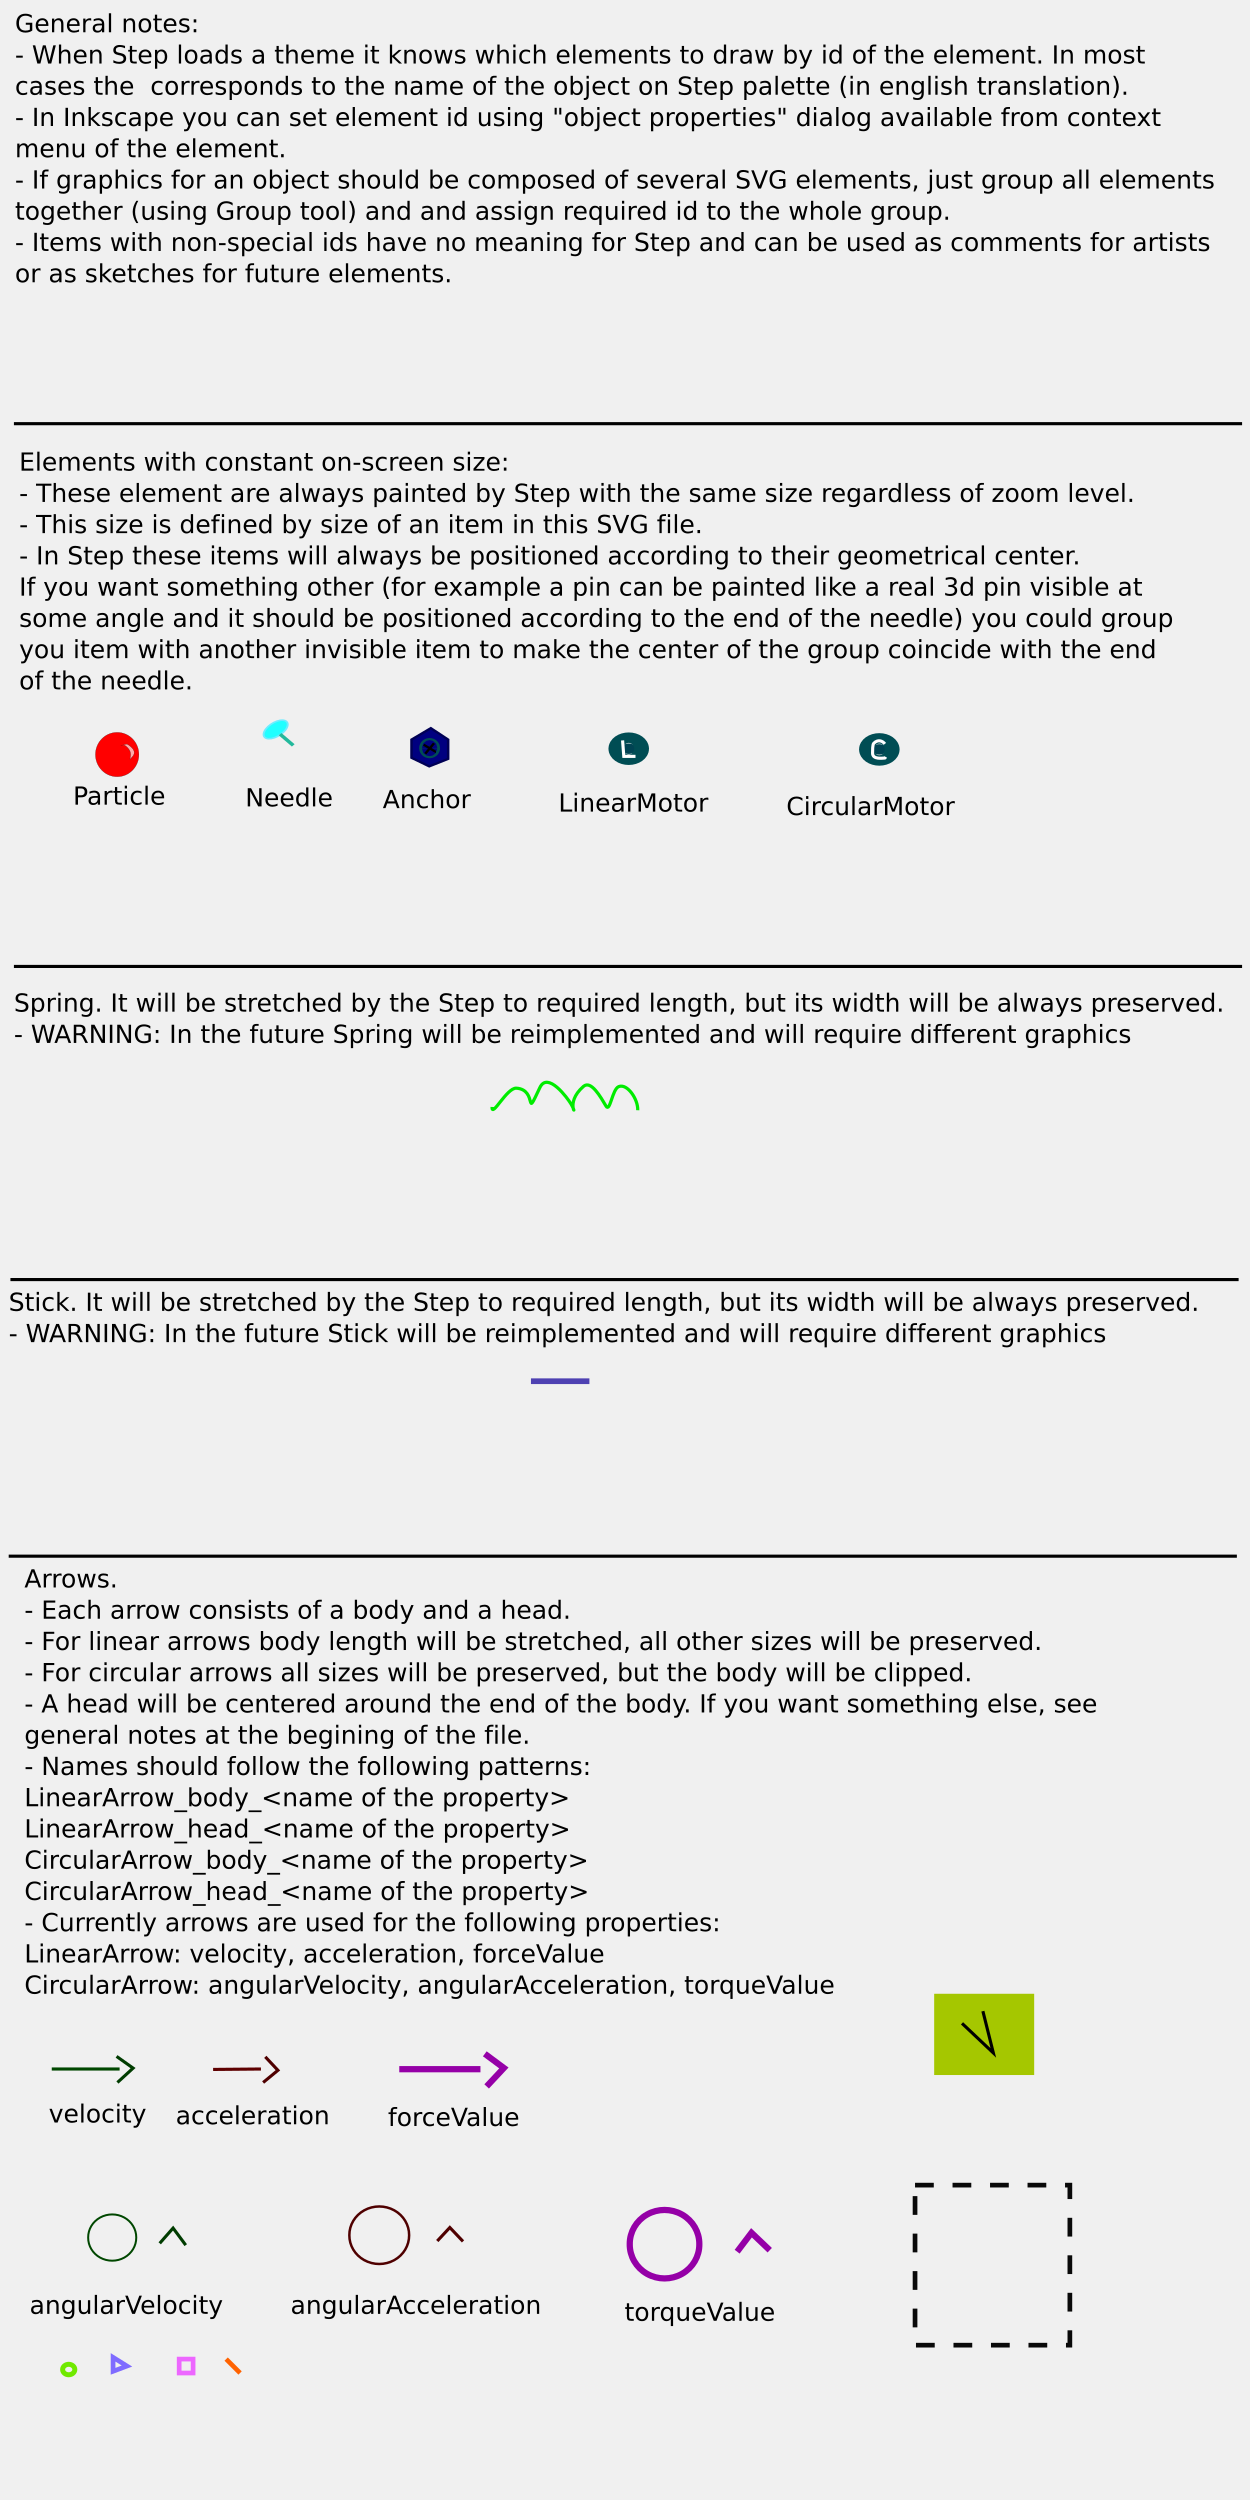
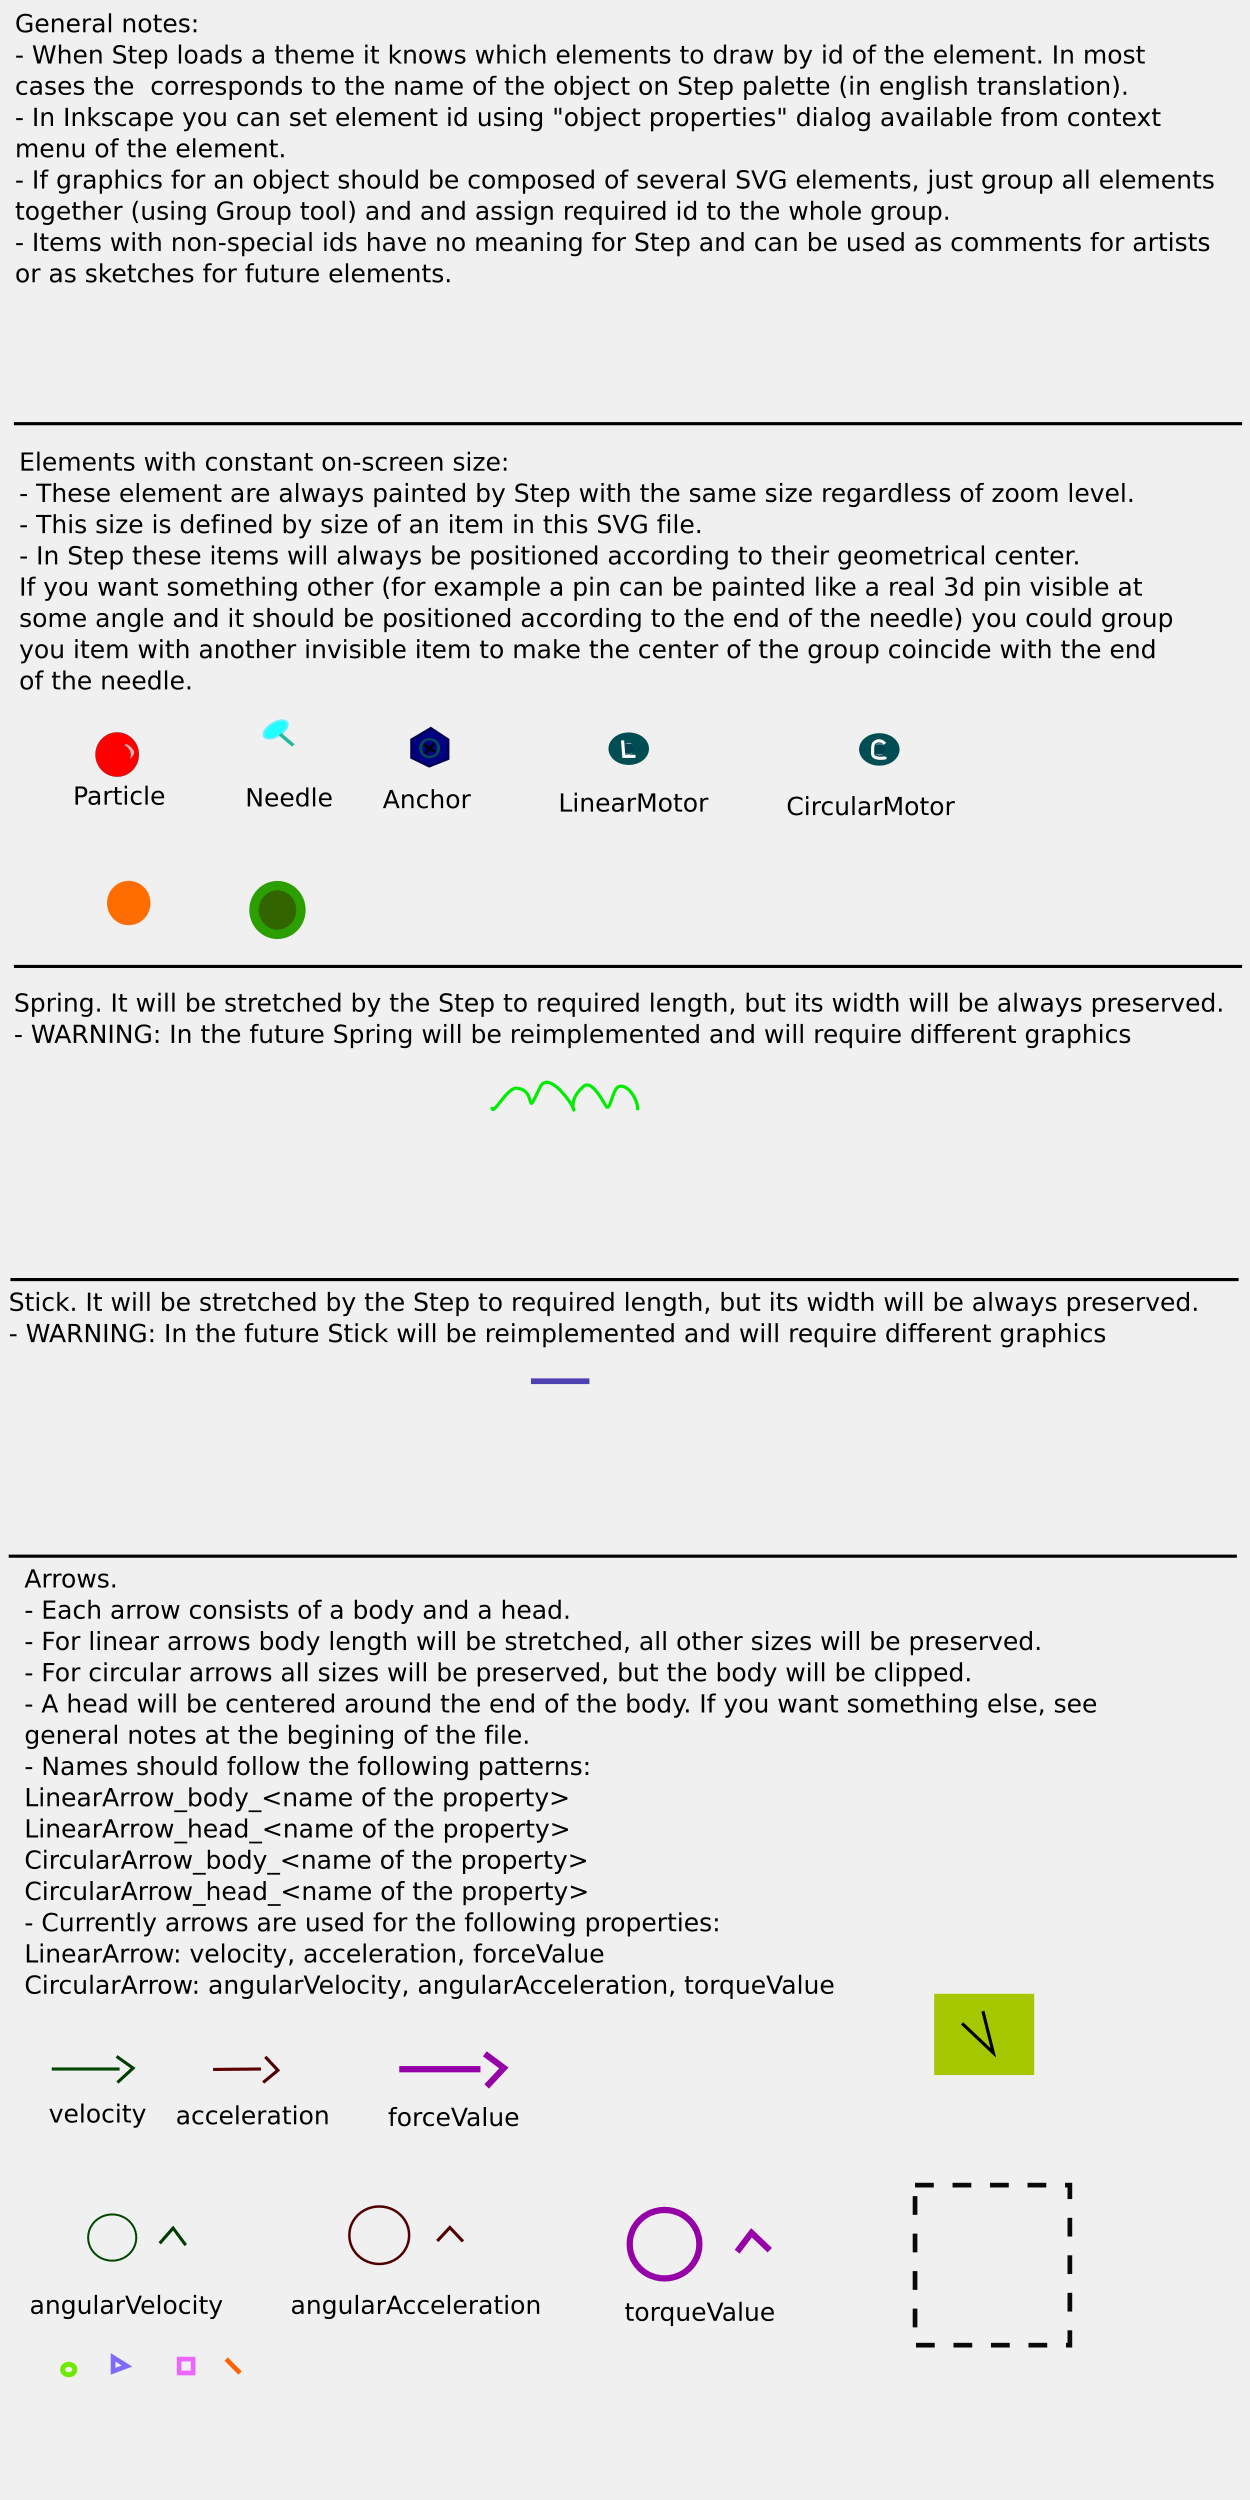
<svg xmlns="http://www.w3.org/2000/svg" width="400" height="800" id="svg2" version="1.0">
  <defs id="defs4">
    </defs>
  <g id="layer1" transform="translate(-250.9286,-426.1479)">
    <path style="fill:none;fill-opacity:1;fill-rule:evenodd;stroke:#00ec00;stroke-width:1.032;stroke-linecap:butt;stroke-linejoin:miter;stroke-miterlimit:4;stroke-dasharray:none;stroke-opacity:1" d="M 408.389,780.371 C 408.226,784.093 413.094,774.166 416.16,774.364 C 423.231,774.82 418.521,785.207 423.676,774.198 C 426.187,768.835 432.565,777.579 433.638,779.396 C 436.525,784.287 431.211,779.383 437.637,773.797 C 440.052,771.697 443.138,777.189 444.868,780.12 C 446.137,782.27 446.832,774.723 448.896,773.872 C 451.647,772.738 455.155,777.903 455,781.425" id="Spring" />
    <path style="fill:none;fill-rule:evenodd;stroke:#4e41b2;stroke-width:1.825;stroke-linecap:butt;stroke-linejoin:miter;stroke-miterlimit:4;stroke-dasharray:none;stroke-opacity:1" d="M 420.833,868.137 L 439.539,868.137" id="Stick" />
    <path style="fill:none;fill-rule:evenodd;stroke:#004700;stroke-width:1px;stroke-linecap:butt;stroke-linejoin:miter;stroke-opacity:1" d="M 267.49,1088.231 L 289.2,1088.231" id="LinearArrow_body_velocity" />
    <path style="fill:none;fill-rule:evenodd;stroke:#003c00;stroke-width:1px;stroke-linecap:butt;stroke-linejoin:miter;stroke-opacity:1" d="M 288.226,1084.195 L 293.514,1087.953 L 288.504,1092.545" id="LinearArrow_head_velocity" />
    <path style="fill:none;fill-rule:evenodd;stroke:#5e0000;stroke-width:1px;stroke-linecap:butt;stroke-linejoin:miter;stroke-opacity:1" d="M 319.122,1088.37 L 334.43,1088.231" id="LinearArrow_body_acceleration" />
    <path style="fill:none;fill-rule:evenodd;stroke:#4f0000;stroke-width:1px;stroke-linecap:butt;stroke-linejoin:miter;stroke-opacity:1" d="M 335.822,1084.334 L 339.858,1088.649 L 335.126,1092.545" id="LinearArrow_head_acceleration" />
    <path style="fill:none;fill-rule:evenodd;stroke:#9500a7;stroke-width:2;stroke-linecap:butt;stroke-linejoin:miter;stroke-miterlimit:4;stroke-dasharray:none;stroke-opacity:1" d="M 378.694,1088.29 L 404.674,1088.29" id="LinearArrow_body_forceValue" />
    <path style="fill:none;fill-rule:evenodd;stroke:#9500a7;stroke-width:2;stroke-linecap:butt;stroke-linejoin:miter;stroke-miterlimit:4;stroke-dasharray:none;stroke-opacity:1" d="M 406.063,1083.37 L 412.165,1087.897 L 406.654,1093.801" id="LinearArrow_head_forceValue" />
    <text xml:space="preserve" style="font-size:8px;font-style:normal;font-weight:normal;fill:#000000;fill-opacity:1;stroke:none;stroke-width:1px;stroke-linecap:butt;stroke-linejoin:miter;stroke-opacity:1;font-family:Bitstream Vera Sans" x="255.712" y="436.473" id="text_GeneralNotes">
      <tspan id="tspan2418" x="255.712" y="436.473">General notes:</tspan>
      <tspan x="255.712" y="446.473" id="tspan2514">- When Step loads a theme it knows which elements to draw by id of the element. In most</tspan>
      <tspan x="255.712" y="456.473" id="tspan2516">cases the  corresponds to the name of the object on Step palette (in english translation).</tspan>
      <tspan x="255.712" y="466.473" id="tspan2518">- In Inkscape you can set element id using "object properties" dialog available from context</tspan>
      <tspan x="255.712" y="476.473" id="tspan2534">menu of the element.</tspan>
      <tspan x="255.712" y="486.473" id="tspan2430">- If graphics for an object should be composed of several SVG elements, just group all elements</tspan>
      <tspan x="255.712" y="496.473" id="tspan2432">together (using Group tool) and and assign required id to the whole group.</tspan>
      <tspan x="255.712" y="506.473" id="tspan2482">- Items with non-special ids have no meaning for Step and can be used as comments for artists</tspan>
      <tspan x="255.712" y="516.473" id="tspan3524">or as sketches for future elements.</tspan>
    </text>
    <path style="fill:none;fill-rule:evenodd;stroke:#000000;stroke-width:1px;stroke-linecap:butt;stroke-linejoin:miter;stroke-opacity:1" d="M 255.382,561.726 L 648.396,561.726" id="path2484" />
    <g id="Particle" transform="matrix(5.7948835e-2,0,0,6.131656e-2,266.9,634.3463)">
      <path d="M 491.429,542.362 A 120,115.714 0 1 1 251.429,542.362 A 120,115.714 0 1 1 491.429,542.362 z" id="path2393" style="fill:#ff0000;fill-rule:evenodd;stroke:#000000;stroke-width:1px;stroke-linecap:butt;stroke-linejoin:miter;stroke-opacity:1" />
      <path id="path2395" d="M 408.571,492.362 C 412.832,492.649 445.714,512.753 445.714,540.934 C 445.714,566.945 432.131,577.374 454.286,555.219 C 475.164,534.341 464.449,515.922 445.714,500.934 C 419.297,479.8 425.119,489.604 391.429,495.219" style="fill:#ffaaaa;fill-rule:evenodd;stroke:#000000;stroke-width:1px;stroke-linecap:butt;stroke-linejoin:miter;stroke-opacity:1" />
    </g>
    <g id="Pin" transform="matrix(1.015705,0,0,0.9453629,-224.3014,-108.3183)">
      <g transform="matrix(0.1212065,0,0,0.1109752,493.8406,722.1799)" id="pinpart" pinpart="">
        <path style="fill:#20ffff;fill-opacity:1;stroke:#6fecff;stroke-width:5;stroke-miterlimit:4;stroke-dasharray:none;stroke-opacity:1" id="path2394" d="M 288.571,385.714 A 37.143,20 0 1 1 214.286,385.714 A 37.143,20 0 1 1 288.571,385.714 z" transform="matrix(0.769584,-0.6385456,0.6385456,0.769584,62.56557,675.5712)" />
        <path transform="translate(250.9286,426.1479)" id="path2398" d="M 262.857,400 L 297.143,434.286" style="fill:#00ffff;fill-opacity:1;fill-rule:evenodd;stroke:#23b99c;stroke-width:10;stroke-linecap:butt;stroke-linejoin:miter;stroke-miterlimit:4;stroke-dasharray:none;stroke-opacity:1" />
      </g>
      <rect y="821.711" x="565.215" height="6.347" width="5.736" id="rect2416" style="fill:none;fill-opacity:1;stroke:none;stroke-width:8.238;stroke-miterlimit:4;stroke-dasharray:none;stroke-opacity:1" />
    </g>
    <g id="Anchor" transform="matrix(0.7992117,0,0,0.7250234,78.9668,324.4296)">
      <path transform="translate(250.9286,426.1479)" id="path3217" d="M 128.993,40.567 L 128.993,48.62 L 136.098,52.409 L 143.676,49.093 L 143.676,40.567 L 136.729,35.515 L 128.993,40.567 z" style="fill:#000080;fill-rule:evenodd;stroke:#000054;stroke-width:1px;stroke-linecap:butt;stroke-linejoin:miter;stroke-opacity:1" />
      <path transform="matrix(0.7350589,0,0,0.8022186,287.3188,434.6645)" d="M 136.568,44.666 A 0.715,0.556 0 1 1 135.139,44.666 A 0.715,0.556 0 1 1 136.568,44.666 z" id="path3221" style="fill:#004353;fill-opacity:1;stroke:#004d54;stroke-width:10;stroke-miterlimit:4;stroke-dasharray:none;stroke-opacity:1" />
      <path transform="translate(250.9286,426.1479)" id="path3223" d="M 133.869,42.84 C 138.633,46.016 138.791,46.016 138.791,46.016" style="fill:none;fill-rule:evenodd;stroke:#000000;stroke-width:1px;stroke-linecap:butt;stroke-linejoin:miter;stroke-opacity:1" />
      <path transform="translate(250.9286,426.1479)" id="path3225" d="M 137.997,42.205 C 134.504,46.81 134.504,46.81 134.504,46.81" style="fill:none;fill-rule:evenodd;stroke:#000000;stroke-width:1px;stroke-linecap:butt;stroke-linejoin:miter;stroke-opacity:1" />
    </g>
    <g id="LinearMotor" transform="translate(47.87429,197.6206)">
      <path transform="matrix(0.8265071,0,0,0.7070294,273.7056,439.208)" d="M 160.798,40.883 A 2.854,2.362 0 1 1 155.09,40.883 A 2.854,2.362 0 1 1 160.798,40.883 z" id="path2403" style="fill:#004353;fill-opacity:1;stroke:#004d54;stroke-width:10;stroke-miterlimit:4;stroke-dasharray:none;stroke-opacity:1" />
      <path transform="translate(250.9286,426.1479)" id="path2405" d="M 151.351,39.309 L 151.745,44.426 L 155.484,44.426" style="fill:none;fill-opacity:1;fill-rule:evenodd;stroke:#ffffff;stroke-width:1px;stroke-linecap:butt;stroke-linejoin:miter;stroke-opacity:1" />
    </g>
    <g id="CircularMotor" transform="translate(111.3355,198.734)">
      <path transform="matrix(0.8265071,0,0,0.7070294,290.4349,438.3223)" d="M 160.798,40.883 A 2.854,2.362 0 1 1 155.09,40.883 A 2.854,2.362 0 1 1 160.798,40.883 z" id="path2408" style="fill:#004353;fill-opacity:1;stroke:#004d54;stroke-width:10;stroke-miterlimit:4;stroke-dasharray:none;stroke-opacity:1" />
      <path id="path2416" d="M 422.748,465.457 C 421.959,464.444 420.536,463.93 419.206,465.26 C 418.793,465.673 418.812,467.699 418.812,468.409 C 418.812,470.585 422.071,469.983 422.748,469.983 C 422.895,469.983 422.88,469.721 422.945,469.59" style="fill:none;fill-opacity:1;fill-rule:evenodd;stroke:#fffdff;stroke-width:1px;stroke-linecap:butt;stroke-linejoin:miter;stroke-opacity:1" />
    </g>
    <text xml:space="preserve" style="font-size:8px;font-style:normal;font-weight:normal;fill:#000000;fill-opacity:1;stroke:none;stroke-width:1px;stroke-linecap:butt;stroke-linejoin:miter;stroke-opacity:1;font-family:Bitstream Vera Sans" x="257.052" y="576.756" id="text2434">
      <tspan id="tspan2436" x="257.052" y="576.756">Elements with constant on-screen size:</tspan>
      <tspan x="257.052" y="586.756" id="tspan2438">- These element are always painted by Step with the same size regardless of zoom level.</tspan>
      <tspan x="257.052" y="596.756" id="tspan2458">- This size is defined by size of an item in this SVG file.</tspan>
      <tspan x="257.052" y="606.756" id="tspan2464">- In Step these items will always be positioned according to their geometrical center.</tspan>
      <tspan x="257.052" y="616.756" id="tspan2466">If you want something other (for example a pin can be painted like a real 3d pin visible at</tspan>
      <tspan x="257.052" y="626.756" id="tspan2468">some angle and it should be positioned according to the end of the needle) you could group</tspan>
      <tspan x="257.052" y="636.756" id="tspan2478">you item with another invisible item to make the center of the group coincide with the end</tspan>
      <tspan x="257.052" y="646.756" id="tspan2480">of the needle.</tspan>
      <tspan x="257.052" y="656.756" id="tspan2460" />
      <tspan x="257.052" y="666.756" id="tspan2456" />
    </text>
    <text xml:space="preserve" style="font-size:8px;font-style:normal;font-weight:normal;fill:#000000;fill-opacity:1;stroke:none;stroke-width:1px;stroke-linecap:butt;stroke-linejoin:miter;stroke-opacity:1;font-family:Bitstream Vera Sans" x="274.309" y="683.638" id="text2486">
      <tspan id="tspan2488" x="274.309" y="683.638">Particle</tspan>
    </text>
    <text xml:space="preserve" style="font-size:8px;font-style:normal;font-weight:normal;fill:#000000;fill-opacity:1;stroke:none;stroke-width:1px;stroke-linecap:butt;stroke-linejoin:miter;stroke-opacity:1;font-family:Bitstream Vera Sans" x="329.42" y="684.195" id="text2490">
      <tspan id="tspan2492" x="329.42" y="684.195">Needle</tspan>
    </text>
    <text xml:space="preserve" style="font-size:8px;font-style:normal;font-weight:normal;fill:#000000;fill-opacity:1;stroke:none;stroke-width:1px;stroke-linecap:butt;stroke-linejoin:miter;stroke-opacity:1;font-family:Bitstream Vera Sans" x="373.398" y="684.752" id="text2494">
      <tspan x="373.398" y="684.752" id="tspan2498">Anchor</tspan>
    </text>
    <text xml:space="preserve" style="font-size:8px;font-style:normal;font-weight:normal;fill:#000000;fill-opacity:1;stroke:none;stroke-width:1px;stroke-linecap:butt;stroke-linejoin:miter;stroke-opacity:1;font-family:Bitstream Vera Sans" x="429.622" y="685.865" id="text2502">
      <tspan id="tspan2504" x="429.622" y="685.865">LinearMotor</tspan>
    </text>
    <text xml:space="preserve" style="font-size:8px;font-style:normal;font-weight:normal;fill:#000000;fill-opacity:1;stroke:none;stroke-width:1px;stroke-linecap:butt;stroke-linejoin:miter;stroke-opacity:1;font-family:Bitstream Vera Sans" x="502.547" y="686.978" id="text2506">
      <tspan id="tspan2508" x="502.547" y="686.978">CircularMotor</tspan>
    </text>
    <path id="path2512" d="M 255.382,735.409 L 648.396,735.409" style="fill:none;fill-rule:evenodd;stroke:#000000;stroke-width:1px;stroke-linecap:butt;stroke-linejoin:miter;stroke-opacity:1" />
    <path style="fill:none;fill-opacity:1;stroke:#9500a7;stroke-width:2;stroke-miterlimit:4;stroke-dasharray:none;stroke-opacity:1" id="CircularArrow_body_torqueValue" d="M 216.548,348.507 A 11.134,10.855 0 1 1 194.281,348.507 A 11.134,10.855 0 1 1 216.548,348.507 z" transform="translate(258.1654,795.7819)" />
    <path id="CircularArrow_head_torqueValue" d="M 486.81,1146.69 L 491.404,1140.639 L 497.247,1146.214" style="fill:none;fill-rule:evenodd;stroke:#9500a7;stroke-width:2;stroke-linecap:butt;stroke-linejoin:miter;stroke-miterlimit:4;stroke-dasharray:none;stroke-opacity:1" />
    <text xml:space="preserve" style="font-size:8px;font-style:normal;font-weight:normal;fill:#000000;fill-opacity:1;stroke:none;stroke-width:1px;stroke-linecap:butt;stroke-linejoin:miter;stroke-opacity:1;font-family:Bitstream Vera Sans" x="12.804" y="37.603" id="text2530" transform="translate(250.9286,426.1479)">
      <tspan id="tspan2532" x="12.804" y="37.603" />
    </text>
    <text xml:space="preserve" style="font-size:8px;font-style:normal;font-weight:normal;fill:#000000;fill-opacity:1;stroke:none;stroke-width:1px;stroke-linecap:butt;stroke-linejoin:miter;stroke-opacity:1;font-family:Bitstream Vera Sans" x="255.382" y="749.883" id="text2550">
      <tspan x="255.382" y="749.883" id="tspan2558">Spring. It will be stretched by the Step to required length, but its width will be always preserved.</tspan>
      <tspan x="255.382" y="759.883" id="tspan3520">- WARNING: In the future Spring will be reimplemented and will require different graphics</tspan>
    </text>
    <text id="text2562" y="845.632" x="253.712" style="font-size:8px;font-style:normal;font-weight:normal;fill:#000000;fill-opacity:1;stroke:none;stroke-width:1px;stroke-linecap:butt;stroke-linejoin:miter;stroke-opacity:1;font-family:Bitstream Vera Sans" xml:space="preserve">
      <tspan id="tspan2564" y="845.632" x="253.712">Stick. It will be stretched by the Step to required length, but its width will be always preserved.</tspan>
      <tspan y="855.632" x="253.712" id="tspan3522">- WARNING: In the future Stick will be reimplemented and will require different graphics</tspan>
    </text>
    <path style="fill:none;fill-rule:evenodd;stroke:#000000;stroke-width:1px;stroke-linecap:butt;stroke-linejoin:miter;stroke-opacity:1" d="M 254.269,835.611 L 647.283,835.611" id="path2566" />
    <path id="path2568" d="M 253.712,924.123 L 646.726,924.123" style="fill:none;fill-rule:evenodd;stroke:#000000;stroke-width:1px;stroke-linecap:butt;stroke-linejoin:miter;stroke-opacity:1" />
    <text xml:space="preserve" style="font-size:8px;font-style:normal;font-weight:normal;fill:#000000;fill-opacity:1;stroke:none;stroke-width:1px;stroke-linecap:butt;stroke-linejoin:miter;stroke-opacity:1;font-family:Bitstream Vera Sans" x="258.722" y="934.143" id="text2570">
      <tspan id="tspan2572" x="258.722" y="934.143">Arrows.</tspan>
      <tspan x="258.722" y="944.143" id="tspan2576">- Each arrow consists of a body and a head.</tspan>
      <tspan x="258.722" y="954.143" id="tspan2574">- For linear arrows body length will be stretched, all other sizes will be preserved.</tspan>
      <tspan x="258.722" y="964.143" id="tspan2626">- For circular arrows all sizes will be preserved, but the body will be clipped.</tspan>
      <tspan x="258.722" y="974.143" id="tspan2614">- A head will be centered around the end of the body. If you want something else, see</tspan>
      <tspan x="258.722" y="984.143" id="tspan2620">general notes at the begining of the file.</tspan>
      <tspan x="258.722" y="994.143" id="tspan2578">- Names should follow the following patterns:</tspan>
      <tspan x="258.722" y="1004.143" id="tspan2580">LinearArrow_body_&lt;name of the property&gt;</tspan>
      <tspan x="258.722" y="1014.143" id="tspan2582">LinearArrow_head_&lt;name of the property&gt;</tspan>
      <tspan x="258.722" y="1024.143" id="tspan2584">CircularArrow_body_&lt;name of the property&gt;</tspan>
      <tspan x="258.722" y="1034.143" id="tspan2588">CircularArrow_head_&lt;name of the property&gt;</tspan>
      <tspan x="258.722" y="1044.143" id="tspan2618">- Currently arrows are used for the following properties:</tspan>
      <tspan x="258.722" y="1054.143" id="tspan2592">LinearArrow: velocity, acceleration, forceValue</tspan>
      <tspan x="258.722" y="1064.143" id="tspan2596">CircularArrow: angularVelocity, angularAcceleration, torqueValue</tspan>
    </text>
    <text xml:space="preserve" style="font-size:8px;font-style:normal;font-weight:normal;fill:#000000;fill-opacity:1;stroke:none;stroke-width:1px;stroke-linecap:butt;stroke-linejoin:miter;stroke-opacity:1;font-family:Bitstream Vera Sans" x="266.515" y="1105.349" id="text2598">
      <tspan id="tspan2600" x="266.515" y="1105.349">velocity</tspan>
    </text>
    <text xml:space="preserve" style="font-size:8px;font-style:normal;font-weight:normal;fill:#000000;fill-opacity:1;stroke:none;stroke-width:1px;stroke-linecap:butt;stroke-linejoin:miter;stroke-opacity:1;font-family:Bitstream Vera Sans" x="307.153" y="1105.906" id="text2602">
      <tspan id="tspan2604" x="307.153" y="1105.906">acceleration</tspan>
    </text>
    <text xml:space="preserve" style="font-size:8px;font-style:normal;font-weight:normal;fill:#000000;fill-opacity:1;stroke:none;stroke-width:1px;stroke-linecap:butt;stroke-linejoin:miter;stroke-opacity:1;font-family:Bitstream Vera Sans" x="375.068" y="1106.462" id="text2606">
      <tspan id="tspan2608" x="375.068" y="1106.462">forceValue</tspan>
    </text>
    <text xml:space="preserve" style="font-size:8px;font-style:normal;font-weight:normal;fill:#000000;fill-opacity:1;stroke:none;stroke-width:1px;stroke-linecap:butt;stroke-linejoin:miter;stroke-opacity:1;font-family:Bitstream Vera Sans" x="450.776" y="1168.81" id="text2610">
      <tspan id="tspan2612" x="450.776" y="1168.81">torqueValue</tspan>
    </text>
    <path style="fill:none;fill-opacity:1;stroke:#004700;stroke-width:1;stroke-miterlimit:4;stroke-dasharray:none;stroke-opacity:1" id="CircularArrow_body_angularVelocity" d="M 45.091,529.733 A 11.969,11.412 0 1 1 21.154,529.733 A 11.969,11.412 0 1 1 45.091,529.733 z" transform="matrix(0.6428282,0,0,0.6428282,265.5423,801.6418)" />
    <path id="CircularArrow_head_angularVelocity" d="M 302.032,1144.012 L 306.314,1139.138 L 310.367,1144.594" style="fill:none;fill-rule:evenodd;stroke:#003c00;stroke-width:1px;stroke-linecap:butt;stroke-linejoin:miter;stroke-opacity:1" />
    <path id="CircularArrow_head_angularAcceleration" d="M 390.851,1143.276 L 394.873,1138.949 L 399.09,1143.398" style="fill:none;fill-rule:evenodd;stroke:#4f0000;stroke-width:1px;stroke-linecap:butt;stroke-linejoin:miter;stroke-opacity:1" />
    <path transform="matrix(0.7990909,0,0,0.7990909,345.8166,718.1163)" d="M 45.091,529.733 A 11.969,11.412 0 1 1 21.154,529.733 A 11.969,11.412 0 1 1 45.091,529.733 z" id="CircularArrow_body_angularAcceleration" style="fill:none;fill-opacity:1;stroke:#4f0000;stroke-width:1;stroke-miterlimit:4;stroke-dasharray:none;stroke-opacity:1" />
    <text xml:space="preserve" style="font-size:8px;font-style:normal;font-weight:normal;fill:#000000;fill-opacity:1;stroke:none;stroke-width:1px;stroke-linecap:butt;stroke-linejoin:miter;stroke-opacity:1;font-family:Bitstream Vera Sans" x="260.392" y="1166.583" id="text3406">
      <tspan id="tspan3408" x="260.392" y="1166.583">angularVelocity</tspan>
    </text>
    <text xml:space="preserve" style="font-size:8px;font-style:normal;font-weight:normal;fill:#000000;fill-opacity:1;stroke:none;stroke-width:1px;stroke-linecap:butt;stroke-linejoin:miter;stroke-opacity:1;font-family:Bitstream Vera Sans" x="343.894" y="1166.583" id="text3410">
      <tspan id="tspan3412" x="343.894" y="1166.583">angularAcceleration</tspan>
    </text>
    <path style="fill:none;fill-opacity:1;stroke:#70e900;stroke-width:1.6;stroke-miterlimit:4;stroke-dasharray:none;stroke-opacity:1" id="LinearHandler" d="M 23.937,758.249 A 1.948,1.67 0 1 1 20.04,758.249 A 1.948,1.67 0 1 1 23.937,758.249 z" transform="translate(250.9286,426.1479)" />
    <path style="fill:none;fill-rule:evenodd;stroke:#7f6bff;stroke-width:1.5;stroke-linecap:butt;stroke-linejoin:miter;stroke-miterlimit:4;stroke-dasharray:none;stroke-opacity:1" d="M 36.184,754.352 L 36.184,758.806 L 40.637,757.136 L 36.184,754.352 z" id="CircularHandler" transform="translate(250.9286,426.1479)" />
    <rect style="fill:none;fill-opacity:1;stroke:#ed67ff;stroke-width:1.5;stroke-miterlimit:4;stroke-dasharray:none;stroke-opacity:1" id="SpringHandler" width="4.453" height="4.453" x="57.338" y="754.909" transform="translate(250.9286,426.1479)" />
    <path style="fill:none;fill-rule:evenodd;stroke:#ff6200;stroke-width:1.5;stroke-linecap:butt;stroke-linejoin:miter;stroke-miterlimit:4;stroke-dasharray:none;stroke-opacity:1" d="M 72.368,754.909 L 76.822,759.363" id="StickHandler" transform="translate(250.9286,426.1479)" />
    <rect style="fill:none;fill-opacity:1;stroke:#090909;stroke-width:1.5;stroke-miterlimit:4;stroke-dasharray:6,6;stroke-dashoffset:0;stroke-opacity:1" id="Selection" width="49.544" height="51.214" x="292.812" y="699.241" transform="translate(250.9286,426.1479)" />
    <g id="DiskTexture">
      <rect transform="translate(250.9286,426.1479)" y="638.007" x="298.936" height="26" width="32" id="rect2498" style="fill:#a5c700;fill-opacity:1;stroke:none;stroke-width:1.5;stroke-miterlimit:4;stroke-dasharray:none;stroke-dashoffset:0;stroke-opacity:1" />
      <path transform="translate(250.9286,426.1479)" id="path2500" d="M 307.843,647.47 L 317.863,656.934 L 314.523,643.574" style="fill:none;fill-rule:evenodd;stroke:#000000;stroke-width:1px;stroke-linecap:butt;stroke-linejoin:miter;stroke-opacity:1" />
    </g>
+     <g id="ChargedParticle" transform="matrix(5.7948835e-2,0,0,6.131656e-2,270.5989,681.8619)" style="fill:#ff6c00;fill-opacity:1;stroke:none;stroke-opacity:1">
+       <path d="M 491.429,542.362 A 120,115.714 0 1 1 251.429,542.362 A 120,115.714 0 1 1 491.429,542.362 z" id="path2522" style="fill:#ff6c00;fill-opacity:1;fill-rule:evenodd;stroke:none;stroke-width:1px;stroke-linecap:butt;stroke-linejoin:miter;stroke-opacity:1" />
+       <path id="path2524" d="M 408.571,492.362 C 412.832,492.649 445.714,512.753 445.714,540.934 C 445.714,566.945 432.131,577.374 454.286,555.219 C 475.164,534.341 464.449,515.922 445.714,500.934 C 419.297,479.8 425.119,489.604 391.429,495.219" style="fill:#ff6c00;fill-opacity:1;fill-rule:evenodd;stroke:none;stroke-width:1px;stroke-linecap:butt;stroke-linejoin:miter;stroke-opacity:1" />
+     </g>
+     <path style="fill:#326500;fill-opacity:1;stroke:#2b9e00;stroke-width:3;stroke-miterlimit:4;stroke-dasharray:none;stroke-dashoffset:0;stroke-opacity:1" id="Tracer" d="M 96.305,291.197 A 7.515,7.793 0 1 1 81.275,291.197 A 7.515,7.793 0 1 1 96.305,291.197 z" transform="translate(250.9286,426.1479)" />
  </g>
</svg>
